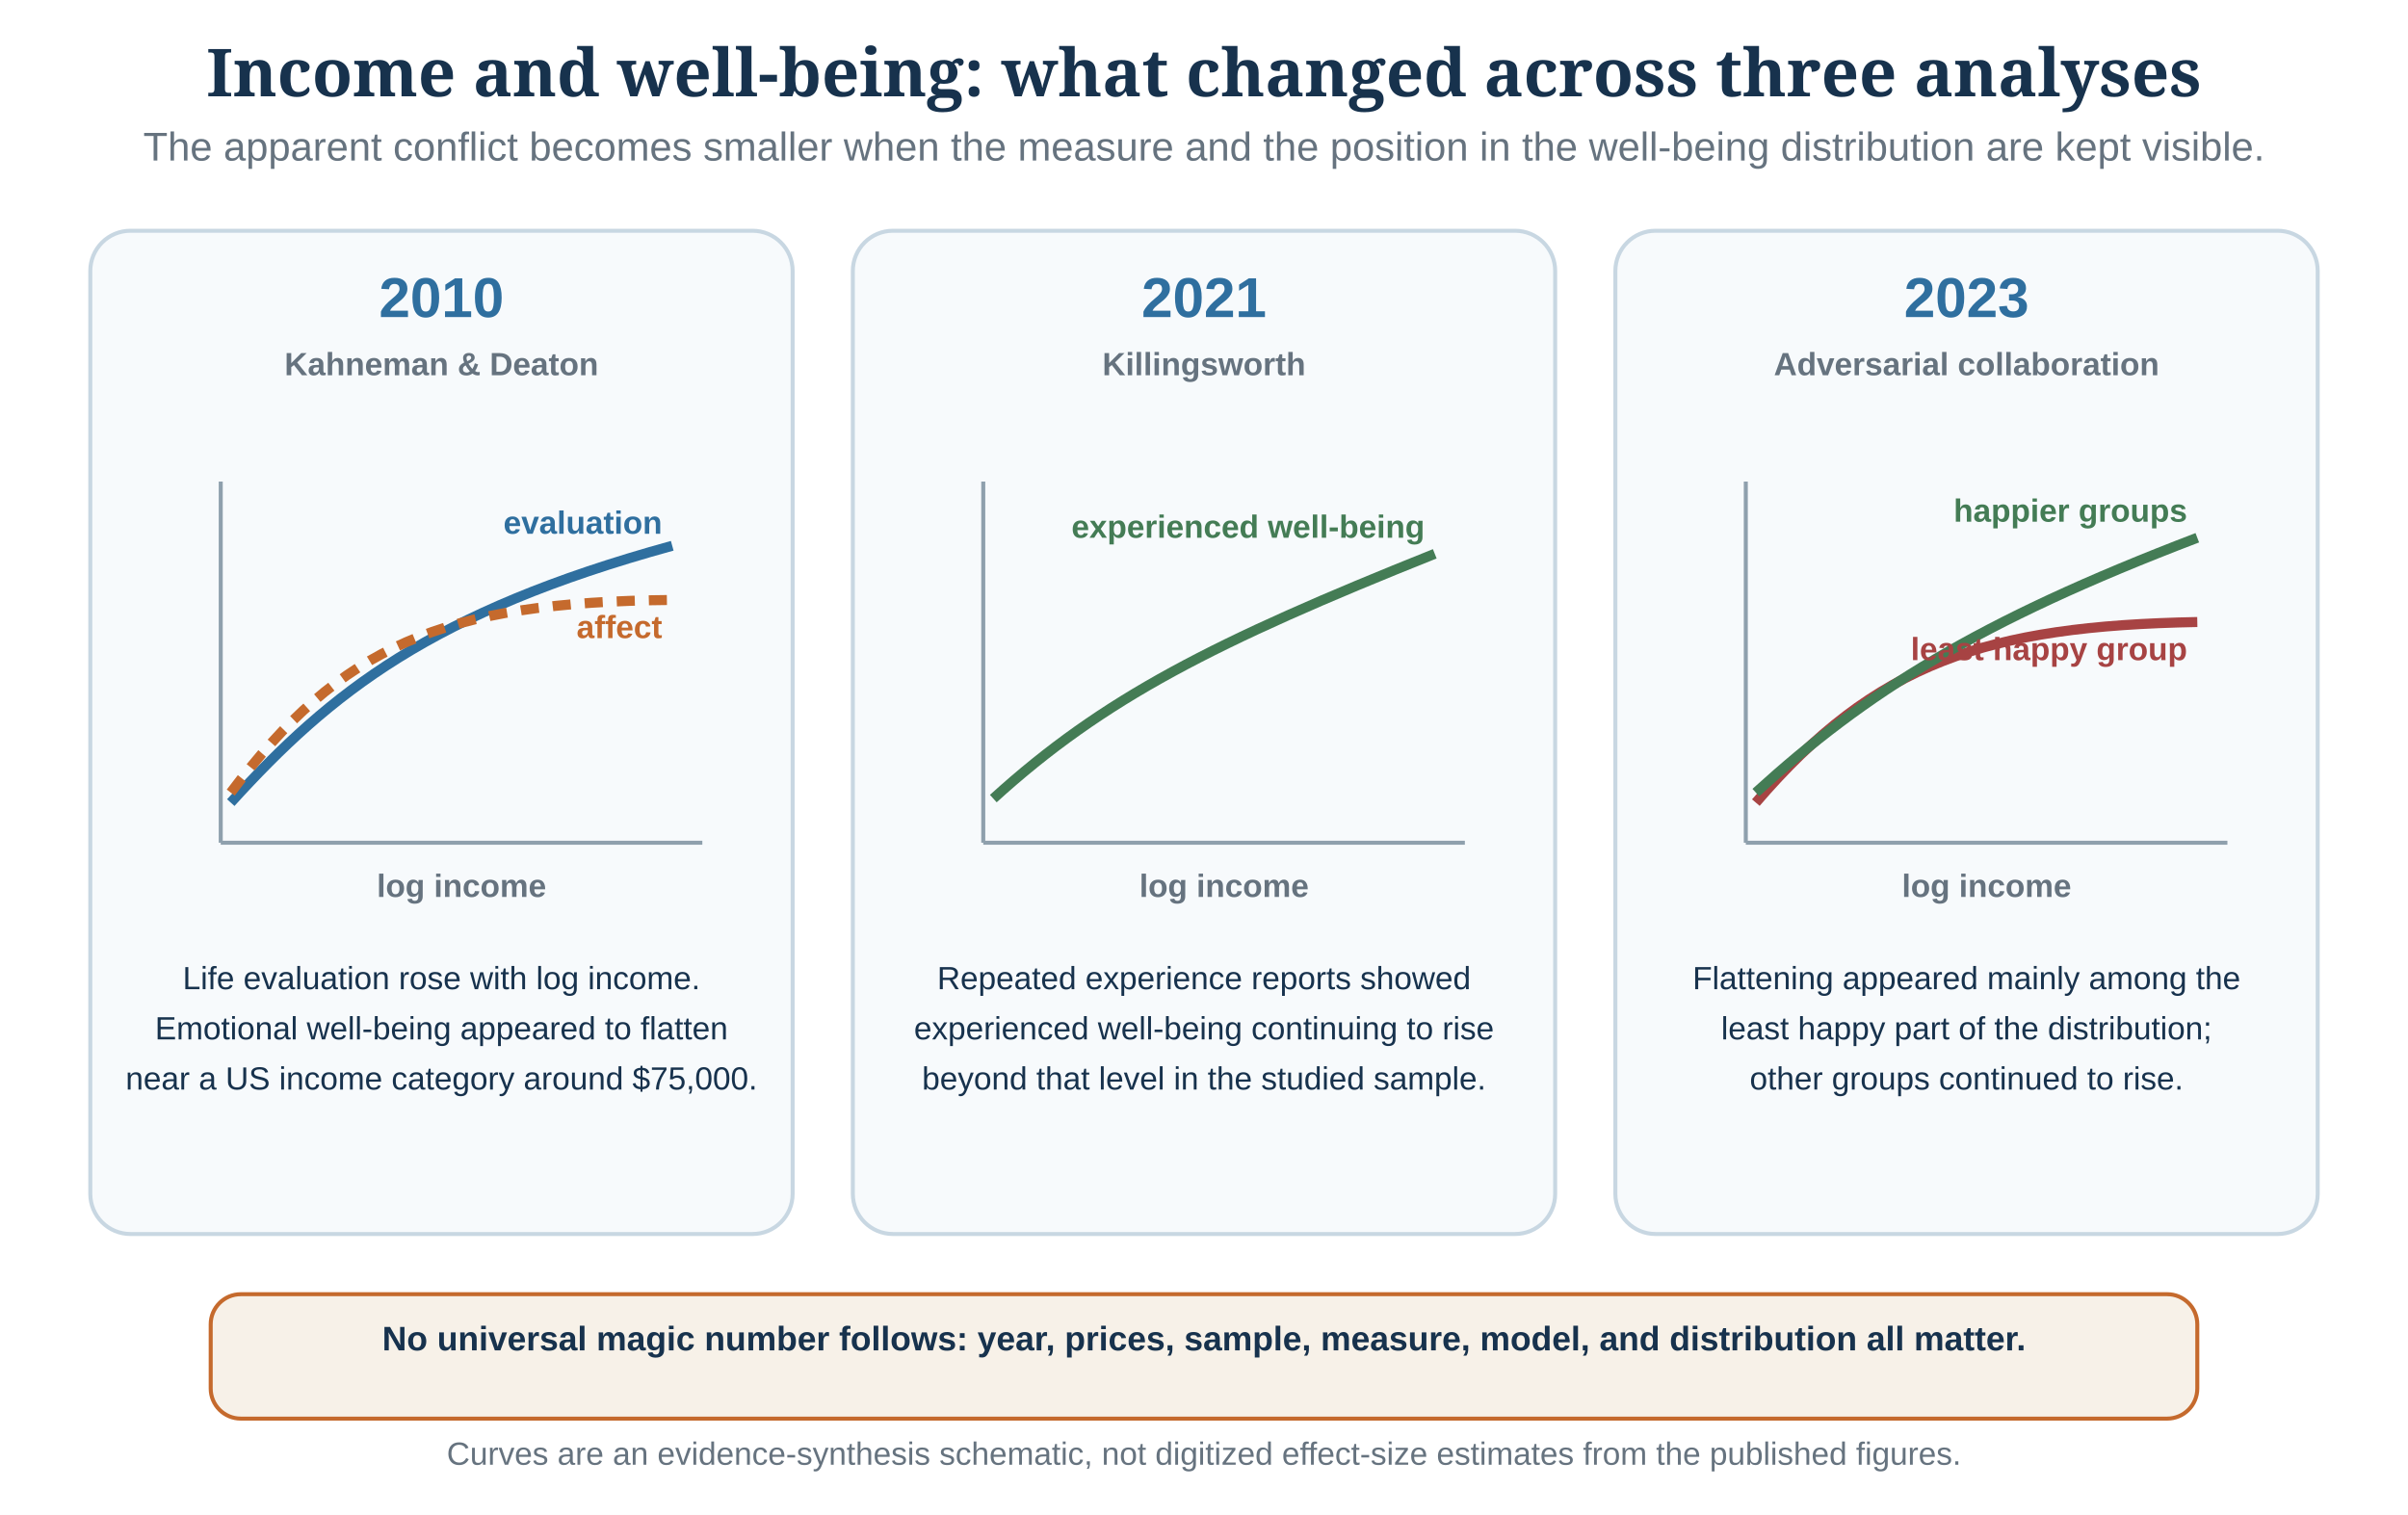
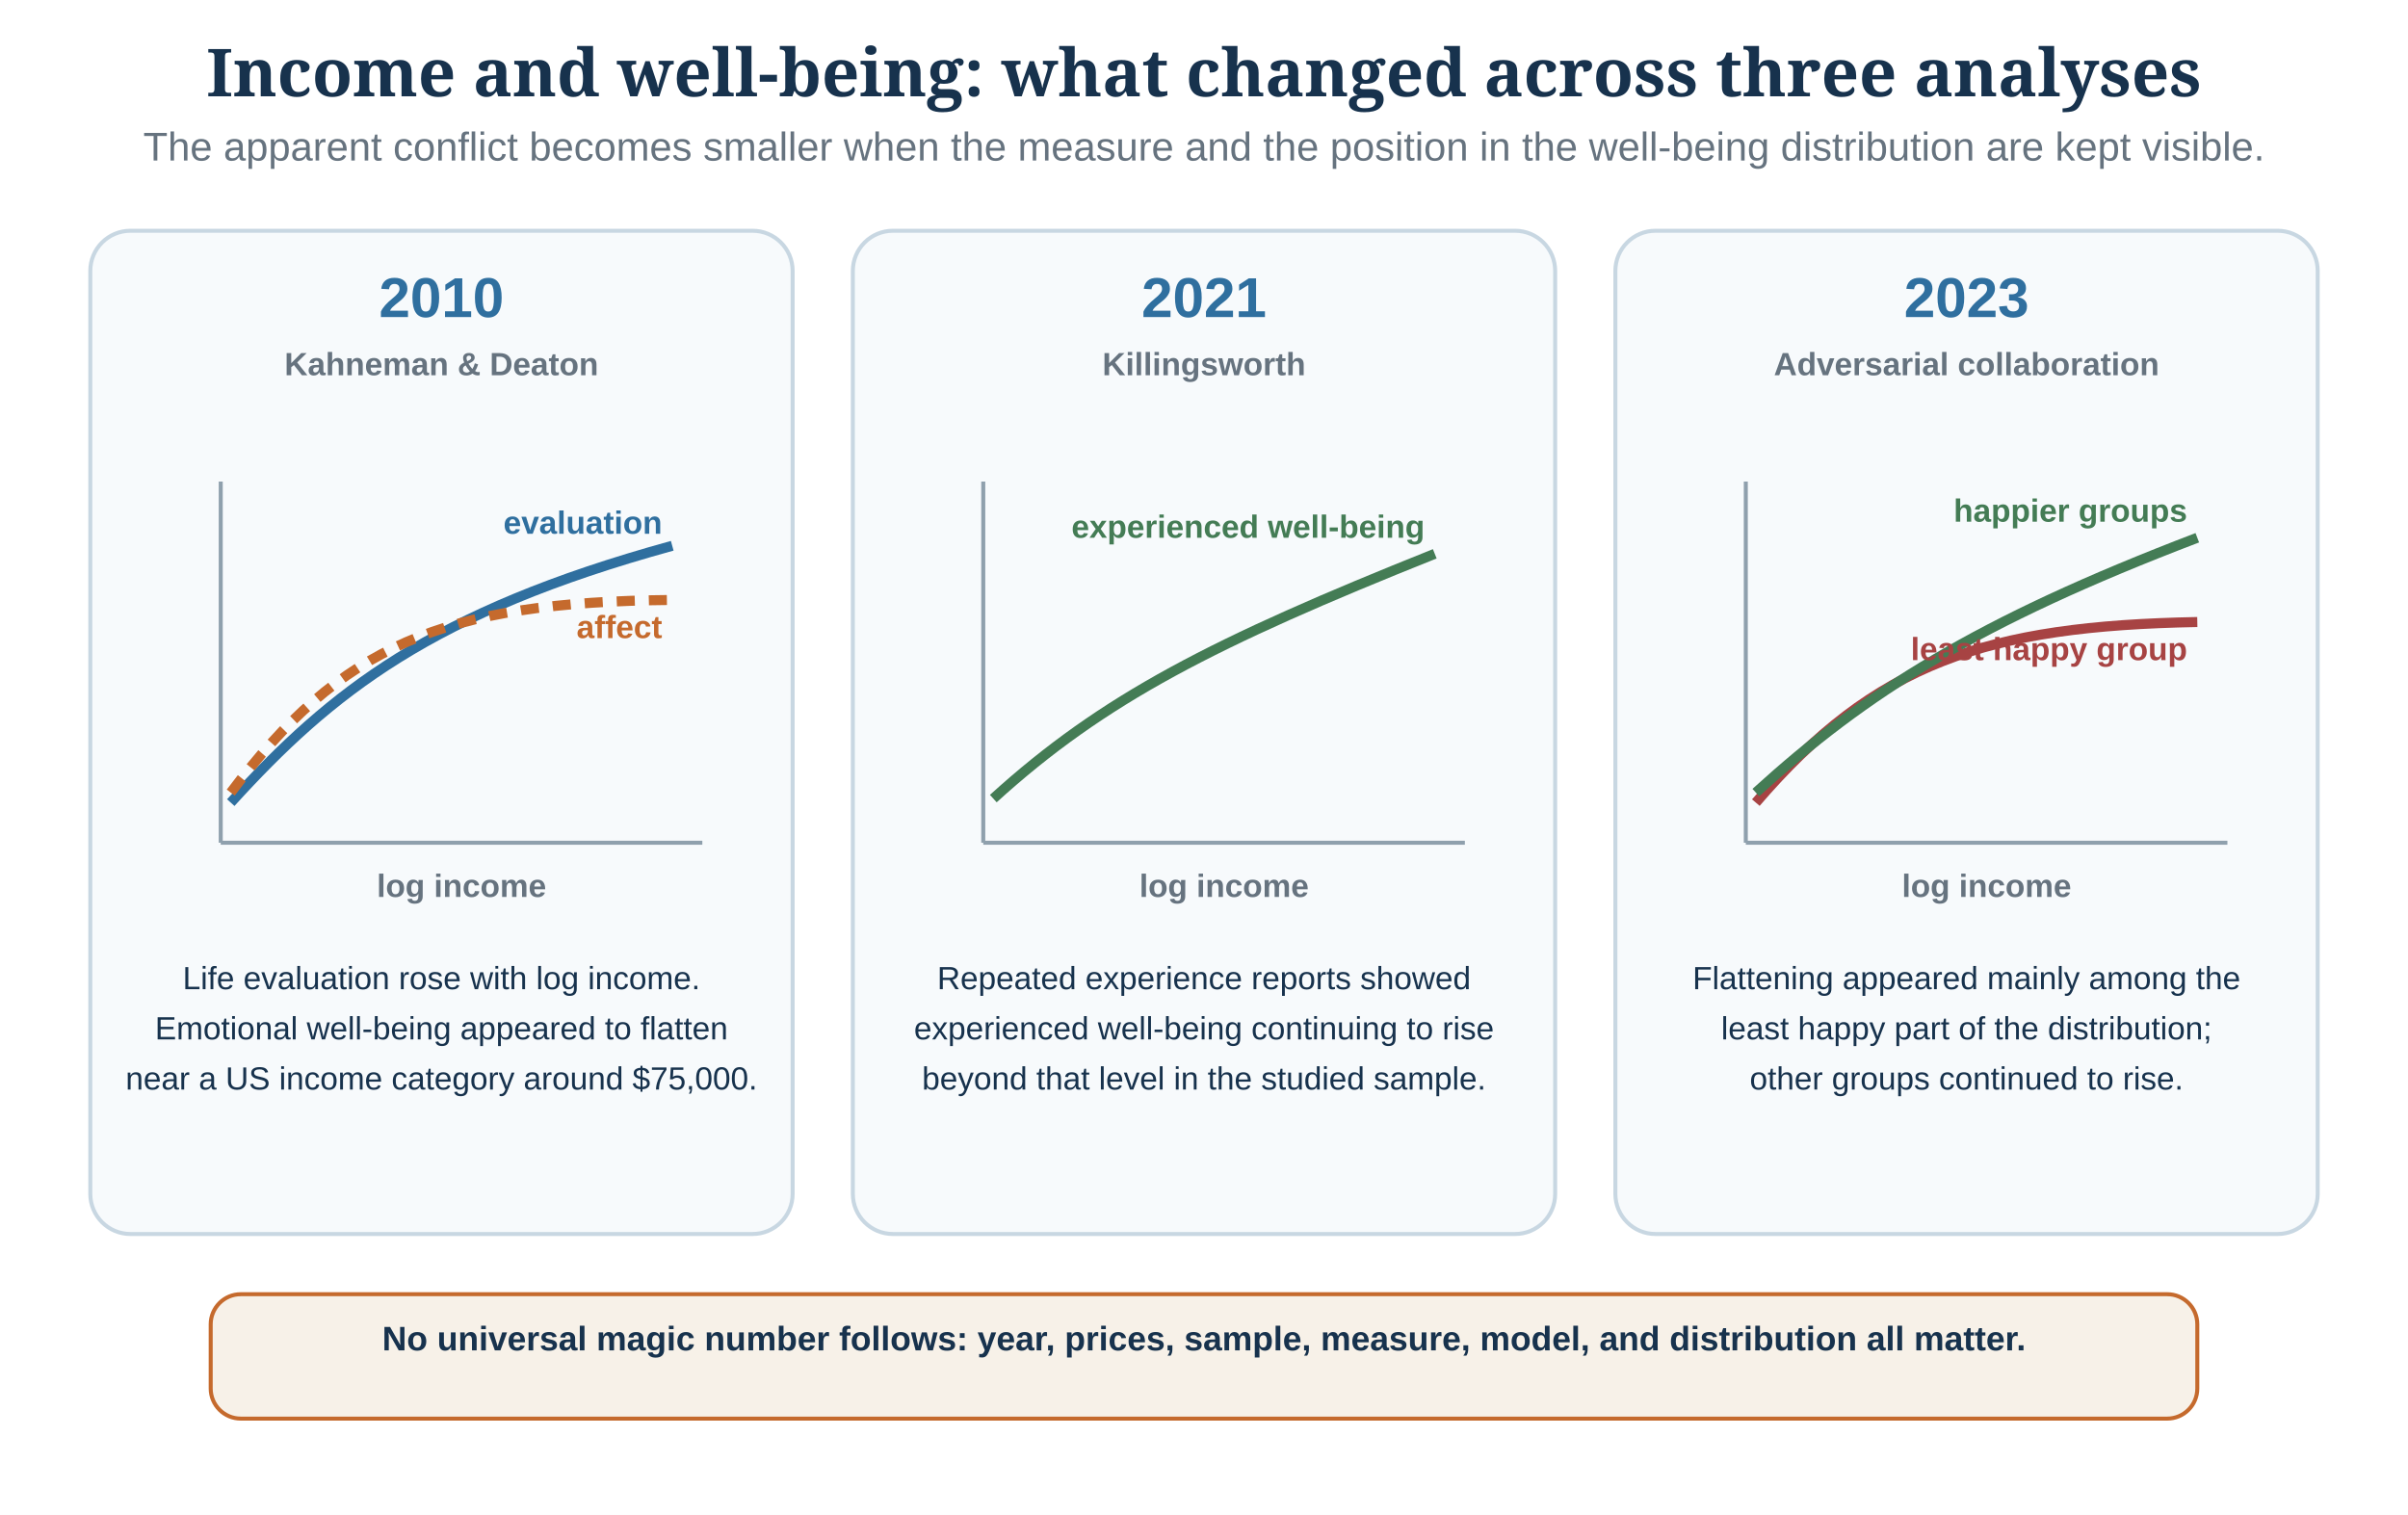
<svg xmlns="http://www.w3.org/2000/svg" width="1200" height="755" viewBox="0 0 1200 755" role="img" aria-labelledby="title desc">
  <defs>
    <marker id="blueArrow" viewBox="0 0 10 8" markerWidth="10" markerHeight="8" refX="9" refY="4" orient="auto" markerUnits="userSpaceOnUse">
      <path d="M0.5 0.8 L9 4 L0.5 7.2 Z" fill="#2f6f9f" />
    </marker>
    <marker id="orangeArrow" viewBox="0 0 10 8" markerWidth="10" markerHeight="8" refX="9" refY="4" orient="auto" markerUnits="userSpaceOnUse">
      <path d="M0.5 0.8 L9 4 L0.5 7.2 Z" fill="#c56a2d" />
    </marker>
    <filter id="shadow">
      <feDropShadow dx="0" dy="3" stdDeviation="4" flood-color="#17324d" flood-opacity="0.12" />
    </filter>
  </defs>
  <rect width="1200" height="755" fill="#ffffff" />
  <text x="600" y="48" text-anchor="middle" font-family="Georgia, serif" font-size="33.0" font-weight="700" fill="#17324d">Income and well-being: what changed across three analyses</text>
  <text x="600" y="80" text-anchor="middle" font-family="Arial, sans-serif" font-size="20.0" font-weight="400" fill="#66737f">The apparent conflict becomes smaller when the measure and the position in the well-being distribution are kept visible.</text>
  <rect x="45" y="115" width="350" height="500" rx="20" fill="#f7fafc" stroke="#c8d7e2" stroke-width="2" />
  <text x="220" y="158" text-anchor="middle" font-family="Arial, sans-serif" font-size="28.0" font-weight="700" fill="#2f6f9f">2010</text>
  <text x="220" y="187" text-anchor="middle" font-family="Arial, sans-serif" font-size="16.0" font-weight="700" fill="#66737f">Kahneman &amp; Deaton</text>
  <line x1="110" y1="420" x2="350" y2="420" stroke="#8fa0ad" stroke-width="2" />
  <line x1="110" y1="240" x2="110" y2="420" stroke="#8fa0ad" stroke-width="2" />
  <text x="230" y="447" text-anchor="middle" font-family="Arial, sans-serif" font-size="16" font-weight="700" fill="#66737f">log income</text>
  <path d="M115 400 C165 345 215 305 335 272" fill="none" stroke="#2f6f9f" stroke-width="5" />
  <path d="M115 395 C170 322 220 300 335 299" fill="none" stroke="#c56a2d" stroke-width="5" stroke-dasharray="9 7" />
  <text x="330" y="266" text-anchor="end" font-family="Arial, sans-serif" font-size="16" font-weight="700" fill="#2f6f9f">evaluation</text>
  <text x="330" y="318" text-anchor="end" font-family="Arial, sans-serif" font-size="16" font-weight="700" fill="#c56a2d">affect</text>
  <text x="220" y="493" text-anchor="middle" font-family="Arial, sans-serif" font-size="16" font-weight="400" fill="#17324d">Life evaluation rose with log income.</text>
  <text x="220" y="518" text-anchor="middle" font-family="Arial, sans-serif" font-size="16" font-weight="400" fill="#17324d">Emotional well-being appeared to flatten</text>
  <text x="220" y="543" text-anchor="middle" font-family="Arial, sans-serif" font-size="16" font-weight="400" fill="#17324d">near a US income category around $75,000.</text>
  <rect x="425" y="115" width="350" height="500" rx="20" fill="#f7fafc" stroke="#c8d7e2" stroke-width="2" />
  <text x="600" y="158" text-anchor="middle" font-family="Arial, sans-serif" font-size="28.0" font-weight="700" fill="#2f6f9f">2021</text>
  <text x="600" y="187" text-anchor="middle" font-family="Arial, sans-serif" font-size="16.0" font-weight="700" fill="#66737f">Killingsworth</text>
  <line x1="490" y1="420" x2="730" y2="420" stroke="#8fa0ad" stroke-width="2" />
  <line x1="490" y1="240" x2="490" y2="420" stroke="#8fa0ad" stroke-width="2" />
  <text x="610" y="447" text-anchor="middle" font-family="Arial, sans-serif" font-size="16" font-weight="700" fill="#66737f">log income</text>
  <path d="M495 398 C550 348 605 320 715 276" fill="none" stroke="#447c55" stroke-width="5" />
  <text x="710" y="268" text-anchor="end" font-family="Arial, sans-serif" font-size="16" font-weight="700" fill="#447c55">experienced well-being</text>
  <text x="600" y="493" text-anchor="middle" font-family="Arial, sans-serif" font-size="16" font-weight="400" fill="#17324d">Repeated experience reports showed</text>
  <text x="600" y="518" text-anchor="middle" font-family="Arial, sans-serif" font-size="16" font-weight="400" fill="#17324d">experienced well-being continuing to rise</text>
  <text x="600" y="543" text-anchor="middle" font-family="Arial, sans-serif" font-size="16" font-weight="400" fill="#17324d">beyond that level in the studied sample.</text>
  <rect x="805" y="115" width="350" height="500" rx="20" fill="#f7fafc" stroke="#c8d7e2" stroke-width="2" />
  <text x="980" y="158" text-anchor="middle" font-family="Arial, sans-serif" font-size="28.0" font-weight="700" fill="#2f6f9f">2023</text>
  <text x="980" y="187" text-anchor="middle" font-family="Arial, sans-serif" font-size="16.0" font-weight="700" fill="#66737f">Adversarial collaboration</text>
  <line x1="870" y1="420" x2="1110" y2="420" stroke="#8fa0ad" stroke-width="2" />
  <line x1="870" y1="240" x2="870" y2="420" stroke="#8fa0ad" stroke-width="2" />
  <text x="990" y="447" text-anchor="middle" font-family="Arial, sans-serif" font-size="16" font-weight="700" fill="#66737f">log income</text>
  <path d="M875 400 C935 330 990 312 1095 310" fill="none" stroke="#a74343" stroke-width="5" />
  <path d="M875 395 C930 345 985 310 1095 268" fill="none" stroke="#447c55" stroke-width="5" />
  <text x="1090" y="329" text-anchor="end" font-family="Arial, sans-serif" font-size="16" font-weight="700" fill="#a74343">least happy group</text>
  <text x="1090" y="260" text-anchor="end" font-family="Arial, sans-serif" font-size="16" font-weight="700" fill="#447c55">happier groups</text>
  <text x="980" y="493" text-anchor="middle" font-family="Arial, sans-serif" font-size="16" font-weight="400" fill="#17324d">Flattening appeared mainly among the</text>
  <text x="980" y="518" text-anchor="middle" font-family="Arial, sans-serif" font-size="16" font-weight="400" fill="#17324d">least happy part of the distribution;</text>
  <text x="980" y="543" text-anchor="middle" font-family="Arial, sans-serif" font-size="16" font-weight="400" fill="#17324d">other groups continued to rise.</text>
  <rect x="105" y="645" width="990" height="62" rx="15" fill="#f7f1e8" stroke="#c56a2d" stroke-width="2" />
  <text x="600" y="673" text-anchor="middle" font-family="Arial, sans-serif" font-size="17.0" font-weight="700" fill="#17324d">No universal magic number follows: year, prices, sample, measure, model, and distribution all matter.</text>
-   <text x="600" y="730" text-anchor="middle" font-family="Arial, sans-serif" font-size="16" font-weight="400" fill="#66737f">Curves are an evidence-synthesis schematic, not digitized effect-size estimates from the published figures.</text>
</svg>
